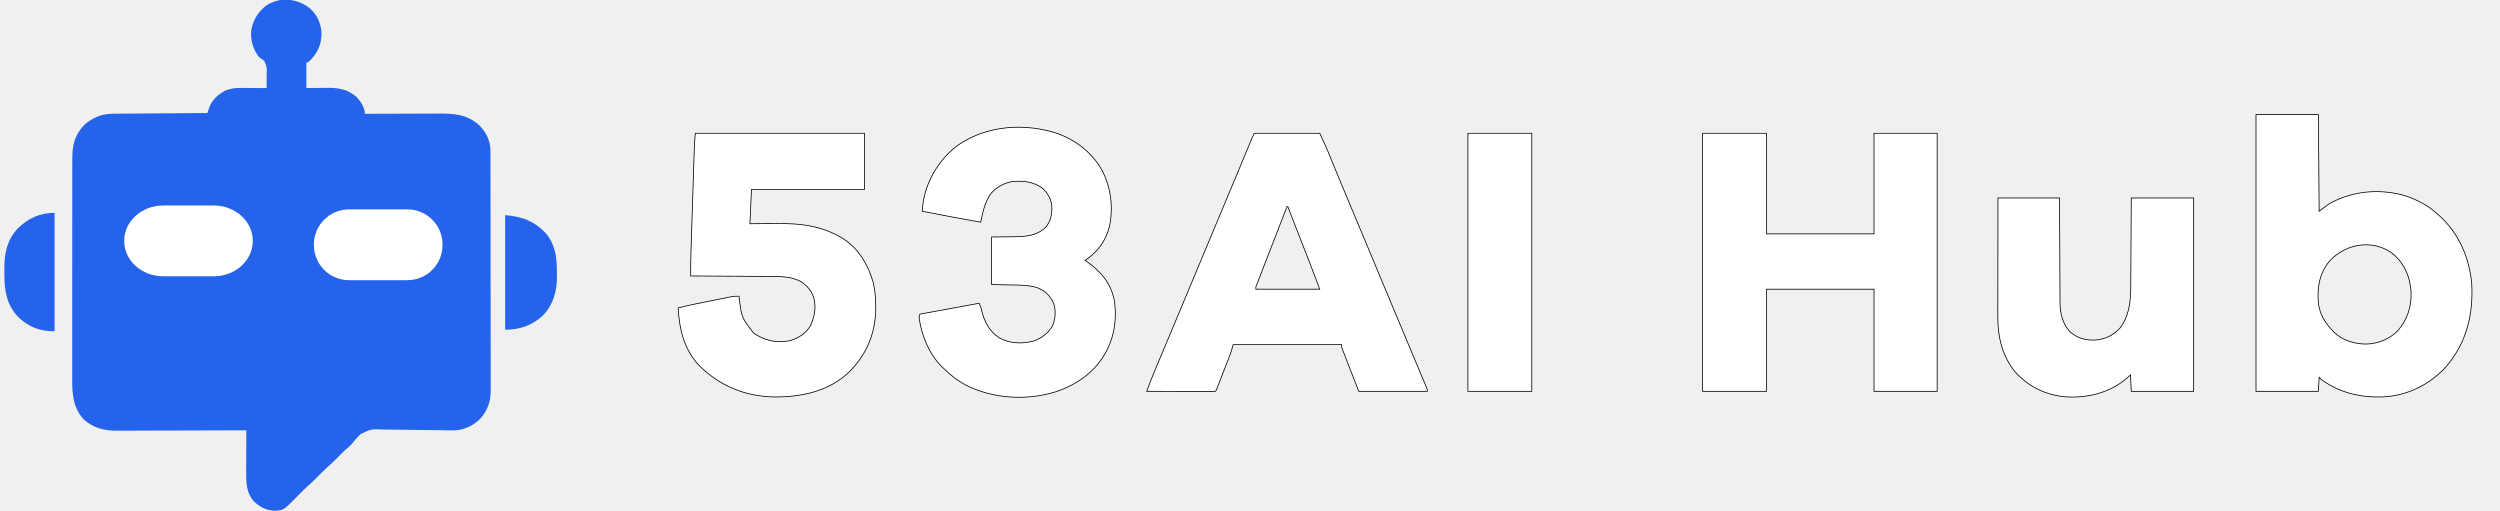
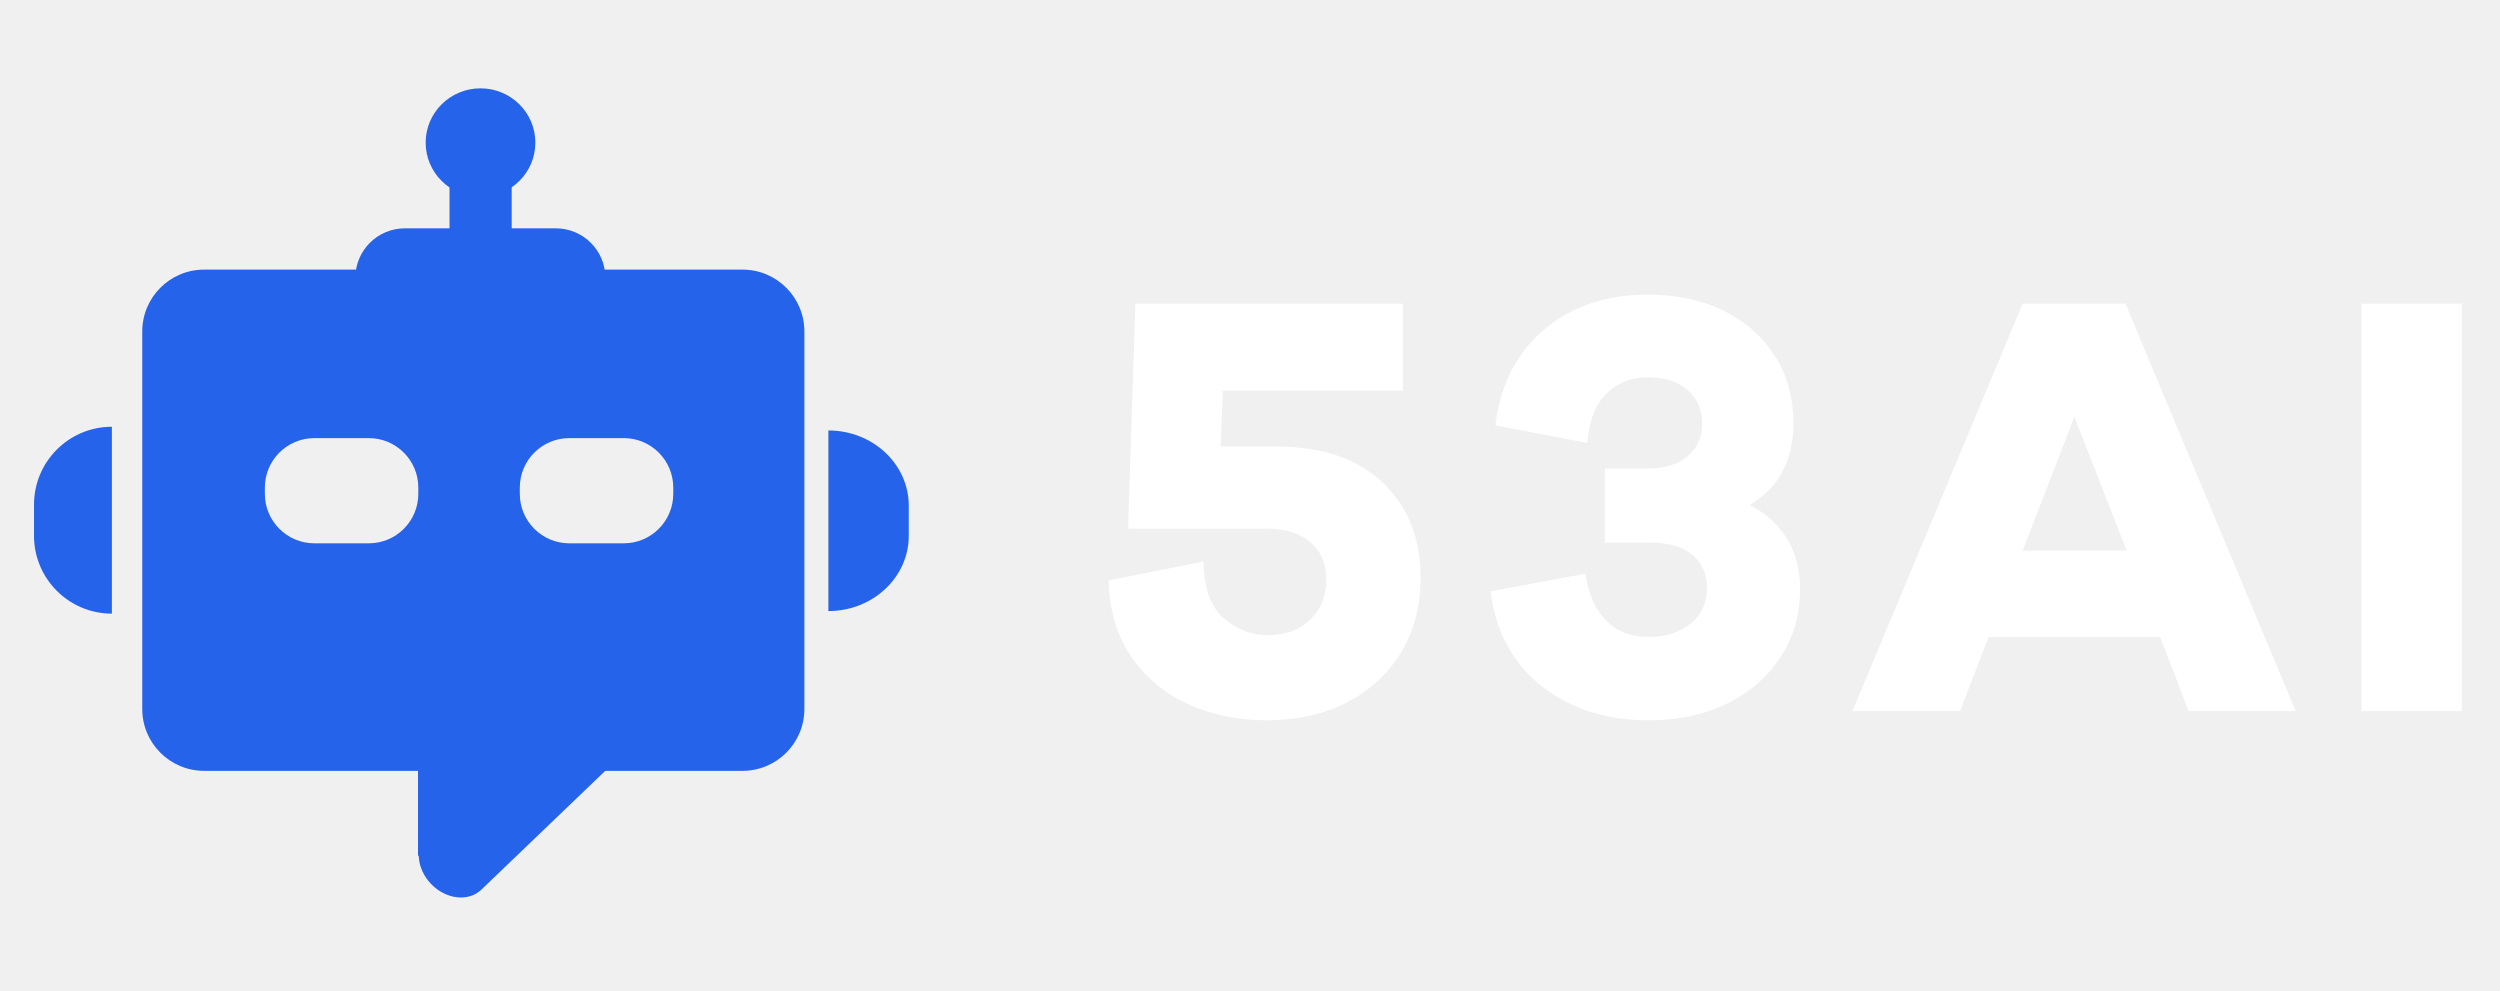
- <svg xmlns="http://www.w3.org/2000/svg" width="3207" height="655" version="1.1">
-   <g>
-     <path id="svg_1" fill="#2563EB" d="m396.129,9.562c9.878,8.098 14.956,18.487 16.254,31.184c0.412,13.43 -3.346,24.321 -12.254,34.363c-3.276,3.406 -3.276,3.406 -5.129,4.891c-0.66,0 -1.32,0 -2,0c0,10.89 0,21.78 0,33c2.893,-0.046 5.785,-0.093 8.766,-0.141c2.84,-0.031 5.68,-0.056 8.52,-0.079c1.955,-0.02 3.91,-0.047 5.865,-0.082c16.287,-0.283 29.267,0.79 41.85,12.302c5.019,5.698 10,13.099 10,21c0.58,-0.003 1.16,-0.006 1.757,-0.008c14.167,-0.067 28.333,-0.116 42.5,-0.147c6.851,-0.015 13.702,-0.036 20.553,-0.071c6.62,-0.033 13.24,-0.051 19.86,-0.058c2.517,-0.006 5.034,-0.016 7.551,-0.033c21.479,-0.133 39.143,0.412 55.555,15.966c7.896,8.354 13.336,19.276 13.357,30.886c0.004,1.133 0.009,2.265 0.014,3.432c-0,1.867 -0,1.867 -0.001,3.772c0.003,1.335 0.007,2.671 0.011,4.006c0.01,3.673 0.014,7.347 0.016,11.02c0.004,3.961 0.013,7.921 0.022,11.882c0.02,9.568 0.03,19.135 0.039,28.703c0.004,4.507 0.01,9.014 0.015,13.522c0.017,14.987 0.032,29.973 0.039,44.96c0.002,3.889 0.004,7.778 0.006,11.667c0,0.967 0.001,1.933 0.001,2.929c0.008,15.65 0.034,31.301 0.066,46.951c0.033,16.073 0.051,32.147 0.054,48.22c0.002,9.022 0.011,18.045 0.036,27.067c0.022,7.686 0.03,15.371 0.02,23.056c-0.005,3.918 -0.003,7.837 0.017,11.755c0.018,3.594 0.017,7.188 0.001,10.782c-0.003,1.902 0.013,3.803 0.03,5.705c-0.102,13.659 -4.547,25.374 -13.775,35.513c-10.22,9.81 -22.053,14.846 -36.157,14.636c-1.598,-0.039 -1.598,-0.039 -3.227,-0.079c-2.367,-0.039 -4.735,-0.078 -7.102,-0.116c-1.87,-0.035 -1.87,-0.035 -3.779,-0.071c-6.653,-0.112 -13.307,-0.148 -19.961,-0.194c-8.445,-0.059 -16.888,-0.14 -25.332,-0.328c-6.179,-0.137 -12.355,-0.208 -18.536,-0.206c-3.26,-0.001 -6.511,-0.043 -9.77,-0.146c-15.653,-0.684 -15.653,-0.684 -29.321,5.917c-3.913,3.686 -7.326,7.682 -10.669,11.884c-2.958,3.48 -6.395,6.309 -9.892,9.226c-1.425,1.366 -2.836,2.747 -4.219,4.156c-0.705,0.713 -1.41,1.426 -2.137,2.16c-0.708,0.721 -1.415,1.441 -2.145,2.184c-4.693,4.779 -9.44,9.372 -14.518,13.74c-3.485,3.094 -6.721,6.434 -9.982,9.76c-3.883,3.959 -7.763,7.851 -11.969,11.469c-4.403,3.793 -8.461,7.887 -12.531,12.031c-20.43,20.802 -20.43,20.802 -29.5,21.5c-1.578,0.124 -1.578,0.124 -3.188,0.25c-10.818,-0.709 -19.796,-5.434 -27.211,-13.238c-8.743,-10.982 -8.893,-23.602 -8.797,-36.984c0.004,-1.534 0.007,-3.068 0.009,-4.602c0.008,-4.01 0.027,-8.019 0.049,-12.029c0.021,-4.103 0.03,-8.206 0.04,-12.308c0.021,-8.029 0.055,-16.059 0.098,-24.088c-1.381,0.006 -1.381,0.006 -2.79,0.011c-22.445,0.088 -44.89,0.155 -67.334,0.196c-10.854,0.021 -21.709,0.049 -32.563,0.095c-9.465,0.04 -18.929,0.066 -28.394,0.075c-5.008,0.005 -10.015,0.017 -15.023,0.047c-4.722,0.027 -9.444,0.035 -14.166,0.03c-1.725,0.001 -3.45,0.009 -5.174,0.024c-16.676,0.142 -30.433,-3.089 -43.242,-14.539c-16.084,-17.44 -14.763,-39.494 -14.69,-61.728c0.009,-3.754 0,-7.508 -0.006,-11.262c-0.009,-7.332 -0.003,-14.664 0.009,-21.997c0.014,-8.553 0.012,-17.107 0.01,-25.66c-0.003,-15.268 0.008,-30.535 0.028,-45.803c0.019,-14.789 0.026,-29.578 0.021,-44.367c-0.006,-16.139 -0.006,-32.278 0.005,-48.417c0.001,-1.723 0.002,-3.446 0.004,-5.169c0.001,-0.848 0.001,-1.695 0.002,-2.568c0.004,-5.952 0.003,-11.904 0.002,-17.855c-0.002,-7.258 0.003,-14.516 0.018,-21.774c0.007,-3.698 0.011,-7.396 0.007,-11.094c-0.005,-4.019 0.006,-8.038 0.018,-12.057c-0.006,-1.73 -0.006,-1.73 -0.011,-3.496c0.057,-10.636 0.712,-21.341 5.772,-30.878c0.347,-0.671 0.694,-1.341 1.051,-2.032c6.825,-12.532 17.171,-19.643 30.422,-23.983c7.444,-1.96 14.73,-1.964 22.388,-2.002c1.845,-0.015 1.845,-0.015 3.727,-0.03c3.355,-0.026 6.71,-0.048 10.065,-0.068c3.513,-0.022 7.025,-0.049 10.538,-0.076c6.644,-0.05 13.288,-0.095 19.931,-0.138c7.567,-0.049 15.134,-0.104 22.701,-0.16c15.559,-0.114 31.117,-0.221 46.676,-0.323c0.257,-0.745 0.514,-1.49 0.778,-2.257c0.346,-0.983 0.693,-1.965 1.05,-2.978c0.339,-0.972 0.679,-1.943 1.028,-2.944c3.8,-9.376 11.953,-16.586 20.894,-20.997c6.849,-2.509 12.991,-3.105 20.219,-3.02c1.381,0.004 1.381,0.004 2.791,0.009c2.914,0.011 5.827,0.036 8.741,0.062c1.987,0.01 3.974,0.019 5.961,0.027c4.846,0.022 9.693,0.056 14.539,0.098c0.08,-4.412 0.1,-8.82 0.067,-13.232c-0.003,-1.497 0.01,-2.995 0.039,-4.492c0.365,-8.931 0.365,-8.931 -3.042,-16.879c-2.271,-1.952 -4.627,-3.659 -7.064,-5.397c-7.49,-10.116 -10.82,-21.331 -9.754,-33.902c2.05,-12.935 8.324,-22.78 18.184,-31.27c17.013,-12.1 39.358,-10.259 55.699,1.734z" />
-     <path stroke="#000000" id="svg_2" fill="#ffffff" d="m2184,171c27.06,0 54.12,0 82,0c0,42.57 0,85.14 0,129c45.54,0 91.08,0 138,0c0,-42.57 0,-85.14 0,-129c26.73,0 53.46,0 81,0c0,109.23 0,218.46 0,331c-26.73,0 -53.46,0 -81,0c0,-43.23 0,-86.46 0,-131c-45.54,0 -91.08,0 -138,0c0,43.23 0,86.46 0,131c-27.06,0 -54.12,0 -82,0c0,-109.23 0,-218.46 0,-331z" />
-     <path stroke="#000000" id="svg_3" fill="#ffffff" d="m2894,147c26.4,0 52.8,0 80,0c0.33,40.92 0.66,81.84 1,124c3.96,-2.97 7.92,-5.94 12,-9c3.043,-1.745 5.899,-3.308 9.062,-4.75c0.805,-0.371 1.611,-0.741 2.44,-1.123c28.893,-12.82 63.378,-13.582 93.06,-2.939c12.134,5.007 23.626,11.018 33.438,19.812c1.259,1.081 1.259,1.081 2.543,2.184c25.973,22.673 40.045,54.364 43.145,88.379c2.357,39.634 -6.726,76.958 -33.271,107.244c-20.743,22.782 -49.223,36.604 -80.041,38.341c-28.958,1.06 -55.647,-5.013 -79.376,-22.148c-0.99,-0.99 -1.98,-1.98 -3,-3c-0.33,5.94 -0.66,11.88 -1,18c-26.4,0 -52.8,0 -80,0c0,-117.15 0,-234.3 0,-355zm94.82,187.309c-13.566,15.998 -16.469,34.328 -14.82,54.691c1.974,14.561 8.792,25.756 19,36c0.812,0.847 0.812,0.847 1.641,1.711c10.894,10.399 26.74,14.819 41.433,14.639c14.362,-0.508 28.558,-6.164 38.97,-16.189c13.004,-14.354 18.786,-31.884 17.859,-51.195c-1.36,-18.342 -7.573,-33.777 -21.086,-46.555c-24.742,-21.173 -61.306,-16.074 -82.996,6.898z" />
-     <path stroke="#000000" id="svg_4" fill="#ffffff" d="m1609,171c27.72,0 55.44,0 84,0c8.032,17.211 8.032,17.211 11.207,25.016c0.544,1.324 0.544,1.324 1.099,2.674c0.772,1.879 1.543,3.759 2.312,5.64c2.083,5.093 4.179,10.18 6.273,15.268c0.427,1.039 0.855,2.078 1.295,3.149c4.251,10.331 8.557,20.639 12.877,30.941c0.369,0.881 0.738,1.761 1.119,2.669c1.864,4.447 3.729,8.893 5.594,13.339c3.704,8.829 7.402,17.661 11.1,26.492c0.368,0.879 0.736,1.758 1.116,2.664c6.444,15.39 12.863,30.791 19.277,46.193c5.939,14.261 11.89,28.518 17.857,42.768c0.368,0.88 0.737,1.759 1.116,2.666c2.586,6.174 5.172,12.348 7.759,18.522c4.811,11.483 9.621,22.967 14.424,34.454c2.102,5.025 4.206,10.05 6.312,15.073c2.344,5.59 4.685,11.182 7.024,16.774c0.906,2.166 1.814,4.331 2.723,6.496c1.262,3.005 2.519,6.012 3.775,9.02c0.38,0.903 0.761,1.806 1.152,2.736c0.343,0.824 0.686,1.648 1.039,2.496c0.301,0.719 0.602,1.437 0.912,2.178c0.638,1.773 0.638,1.773 0.638,3.773c-29.04,0 -58.08,0 -88,0c-3.63,-9.343 -7.26,-18.686 -11,-28.312c-1.723,-4.423 -1.723,-4.423 -3.48,-8.935c-0.903,-2.33 -1.805,-4.66 -2.707,-6.991c-0.475,-1.215 -0.95,-2.431 -1.439,-3.683c-0.447,-1.157 -0.893,-2.314 -1.354,-3.506c-0.391,-1.006 -0.782,-2.012 -1.184,-3.048c-0.835,-2.525 -0.835,-2.525 -0.835,-5.525c-45.87,0 -91.74,0 -139,0c-0.99,3.3 -1.98,6.6 -3,10c-0.662,1.882 -1.347,3.757 -2.069,5.617c-0.377,0.977 -0.754,1.954 -1.142,2.961c-0.397,1.017 -0.794,2.034 -1.203,3.082c-0.415,1.071 -0.83,2.142 -1.258,3.246c-0.871,2.244 -1.743,4.486 -2.617,6.729c-1.344,3.447 -2.68,6.897 -4.016,10.348c-0.849,2.184 -1.697,4.369 -2.547,6.553c-0.401,1.035 -0.802,2.071 -1.215,3.137c-0.371,0.949 -0.741,1.897 -1.123,2.875c-0.326,0.838 -0.653,1.676 -0.989,2.54c-0.821,1.913 -0.821,1.913 -1.821,2.913c-2.739,0.095 -5.452,0.126 -8.192,0.114c-0.858,0 -1.717,0 -2.601,0c-2.852,-0.001 -5.703,-0.009 -8.555,-0.016c-1.972,-0.002 -3.943,-0.003 -5.915,-0.004c-5.2,-0.004 -10.4,-0.014 -15.6,-0.025c-5.302,-0.01 -10.604,-0.015 -15.905,-0.02c-10.411,-0.011 -20.822,-0.028 -31.232,-0.049c3.17,-8.54 6.337,-17.067 9.891,-25.457c0.342,-0.814 0.684,-1.628 1.036,-2.467c1.105,-2.631 2.214,-5.259 3.324,-7.888c0.793,-1.887 1.586,-3.773 2.379,-5.66c1.641,-3.906 3.284,-7.812 4.928,-11.717c3.455,-8.211 6.892,-16.43 10.33,-24.648c1.873,-4.477 3.747,-8.954 5.621,-13.431c0.372,-0.888 0.743,-1.776 1.126,-2.691c2.229,-5.325 4.459,-10.649 6.689,-15.974c8.245,-19.681 16.474,-39.368 24.676,-59.066c6.361,-15.277 12.733,-30.549 19.125,-45.812c0.368,-0.88 0.737,-1.759 1.116,-2.666c2.954,-7.053 5.908,-14.105 8.863,-21.157c2.22,-5.299 4.44,-10.598 6.659,-15.897c0.737,-1.76 1.474,-3.52 2.212,-5.28c4.524,-10.802 9.036,-21.609 13.533,-32.422c0.459,-1.104 0.919,-2.209 1.392,-3.346c2.245,-5.395 4.488,-10.791 6.728,-16.188c0.811,-1.951 1.623,-3.902 2.434,-5.853c0.37,-0.893 0.74,-1.785 1.121,-2.705c0.343,-0.824 0.686,-1.647 1.039,-2.496c0.297,-0.714 0.593,-1.428 0.899,-2.164c0.889,-2.037 1.885,-4.026 2.879,-6.014zm42,94c-10.104,25.803 -20.123,51.638 -30.089,77.495c-0.708,1.836 -1.416,3.673 -2.124,5.509c-0.872,2.262 -1.744,4.524 -2.615,6.787c-0.584,1.515 -0.584,1.515 -1.179,3.06c-0.338,0.878 -0.676,1.756 -1.025,2.66c-0.669,1.719 -1.368,3.427 -2.093,5.124c-1.049,2.414 -1.049,2.414 -0.875,5.366c27.06,0 54.12,0 82,0c-6.811,-18.248 -6.811,-18.248 -13.832,-36.41c-0.399,-1.016 -0.799,-2.031 -1.21,-3.078c-0.833,-2.119 -1.667,-4.237 -2.502,-6.355c-2.178,-5.527 -4.35,-11.057 -6.523,-16.587c-0.425,-1.082 -0.85,-2.164 -1.289,-3.279c-3.659,-9.316 -7.288,-18.643 -10.895,-27.979c-0.252,-0.653 -0.505,-1.306 -0.765,-1.98c-1.33,-3.444 -2.659,-6.888 -3.985,-10.333c-0.33,0 -0.66,0 -1,0z" />
-     <path stroke="#000000" id="svg_5" fill="#ffffff" d="m892,171c71.61,0 143.22,0 217,0c0,23.76 0,47.52 0,72c-47.85,0 -95.7,0 -145,0c-0.66,14.52 -1.32,29.04 -2,44c4.255,-0.035 8.51,-0.07 12.895,-0.105c3.45,-0.019 6.901,-0.036 10.351,-0.05c3.611,-0.016 7.221,-0.036 10.831,-0.071c28.746,-0.268 54.428,2.104 79.923,16.226c0.963,0.509 1.926,1.018 2.918,1.543c21.306,12.242 34.721,34.61 41.223,57.68c2.346,10.311 3.249,20.199 3.234,30.777c-0.001,0.677 -0.001,1.354 -0.002,2.052c-0.119,32.237 -11.281,59.3 -34.109,82.121c-26.105,25.103 -61.889,32.427 -96.928,32.038c-37.09,-0.915 -69.391,-14.308 -95.582,-40.453c-19.106,-20.335 -25.552,-46.776 -26.754,-73.758c8.646,-2.248 17.328,-4.162 26.086,-5.918c1.314,-0.265 2.627,-0.529 3.941,-0.794c2.727,-0.549 5.455,-1.096 8.183,-1.641c3.484,-0.697 6.967,-1.402 10.449,-2.108c2.702,-0.547 5.404,-1.089 8.107,-1.629c1.905,-0.382 3.809,-0.769 5.713,-1.157c1.162,-0.231 2.324,-0.461 3.521,-0.699c1.016,-0.204 2.033,-0.408 3.08,-0.619c3.016,-0.45 5.874,-0.512 8.919,-0.435c0.105,0.86 0.105,0.86 0.212,1.737c3.103,25.585 3.103,25.585 18.538,45.575c14.031,9.51 28.359,12.905 45.043,10.035c11.168,-2.838 20.747,-8.617 27.207,-18.348c5.863,-11.695 8.313,-24.492 4.875,-37.375c-3.552,-9.916 -9.944,-17.088 -19.324,-21.875c-9.697,-4.141 -19.339,-5.048 -29.793,-5.069c-1.182,-0.01 -2.363,-0.02 -3.581,-0.03c-3.874,-0.031 -7.748,-0.048 -11.622,-0.065c-2.699,-0.018 -5.397,-0.038 -8.096,-0.059c-6.357,-0.047 -12.714,-0.083 -19.07,-0.117c-7.243,-0.038 -14.486,-0.088 -21.729,-0.138c-14.886,-0.103 -29.773,-0.192 -44.659,-0.273c-0.054,-11.006 0.08,-21.983 0.443,-32.984c0.048,-1.512 0.095,-3.023 0.143,-4.535c0.128,-4.047 0.259,-8.094 0.391,-12.141c0.11,-3.397 0.219,-6.795 0.328,-10.192c0.256,-8.016 0.516,-16.033 0.777,-24.049c0.268,-8.239 0.532,-16.479 0.794,-24.719c0.226,-7.112 0.455,-14.224 0.685,-21.336c0.137,-4.232 0.274,-8.463 0.408,-12.695c0.126,-3.975 0.255,-7.949 0.387,-11.923c0.047,-1.45 0.094,-2.9 0.139,-4.35c0.062,-1.994 0.129,-3.989 0.196,-5.983c0.036,-1.111 0.072,-2.222 0.109,-3.366c0.265,-4.918 0.755,-9.822 1.201,-14.727z" />
-     <path stroke="#000000" id="svg_6" fill="#ffffff" d="m1341,167c0.981,0.209 0.981,0.209 1.982,0.422c27.2,5.917 52.176,22.219 67.514,45.603c14.195,22.789 18.333,51.762 12.597,77.916c-4.675,18.526 -15.258,32.502 -31.094,43.059c0.678,0.473 1.356,0.946 2.055,1.434c18.432,13.097 31.326,28.085 35.564,50.757c2.814,20.716 0.609,41.976 -8.618,60.809c-0.429,0.897 -0.859,1.794 -1.301,2.719c-13.58,26.625 -37.969,43.904 -65.847,52.976c-37.017,11.486 -79.946,8.845 -114.709,-8.556c-10.099,-5.366 -18.952,-12.181 -27.143,-20.139c-1.025,-0.932 -1.025,-0.932 -2.07,-1.883c-17.398,-16.306 -28.083,-41.733 -30.93,-65.117c0.495,-1.98 0.495,-1.98 1,-4c25.08,-4.62 50.16,-9.24 76,-14c1.889,3.778 2.78,6.917 3.75,11c3.52,13.73 9.956,25.622 22.188,33.438c14.009,7.653 29.842,7.928 45.027,3.746c9.478,-3.491 18.091,-10.191 23.102,-19.074c4.005,-8.9 4.732,-20.322 1.309,-29.484c-4.647,-9.842 -10.718,-15.623 -20.926,-19.625c-8.649,-2.798 -17.486,-3.144 -26.516,-3.316c-1.225,-0.028 -1.225,-0.028 -2.474,-0.057c-3.007,-0.068 -6.014,-0.128 -9.022,-0.19c-10.117,-0.217 -10.117,-0.217 -20.438,-0.438c0,-20.13 0,-40.26 0,-61c22.188,-0.25 22.188,-0.25 29.106,-0.298c14.867,-0.194 28.383,-1.108 39.894,-11.702c7.036,-8.265 8.481,-16.593 8.312,-27.273c-0.776,-9.249 -5.276,-17.323 -12.242,-23.414c-11.535,-8.45 -25.234,-9.732 -39.07,-8.312c-11.301,2.134 -21.824,8.108 -28.508,17.559c-4.909,8.032 -7.509,16.293 -9.492,25.441c-0.36,1.623 -0.721,3.245 -1.082,4.867c-0.306,1.378 -0.612,2.755 -0.918,4.133c-25.061,-4.343 -50.027,-9.181 -75,-14c0.149,-1.58 0.3,-3.16 0.452,-4.739c0.084,-0.88 0.168,-1.76 0.254,-2.666c3.294,-29.159 19.361,-56.786 42.115,-75.057c14.008,-10.537 30.163,-17.572 47.178,-21.537c0.697,-0.164 1.394,-0.327 2.112,-0.496c21.254,-4.724 44.686,-4.256 65.888,0.496z" />
-     <path stroke="#000000" id="svg_7" fill="#ffffff" d="m2563,254c26.07,0 52.14,0 79,0c0.037,10.34 0.075,20.679 0.113,31.332c0.03,6.558 0.061,13.116 0.096,19.674c0.054,10.405 0.106,20.809 0.137,31.214c0.023,7.579 0.057,15.157 0.102,22.736c0.024,4.009 0.043,8.019 0.049,12.028c0.006,3.781 0.026,7.563 0.057,11.344c0.013,2.034 0.011,4.068 0.009,6.102c0.137,13.464 3.283,26.796 12.648,36.977c9.415,8.387 19.648,11.172 32.008,10.875c12.777,-0.95 23.161,-5.655 31.969,-15.031c11.853,-14.714 14.097,-34.219 14.131,-52.476c0.01,-1.25 0.02,-2.501 0.03,-3.789c0.025,-3.383 0.042,-6.767 0.055,-10.15c0.016,-3.553 0.043,-7.105 0.068,-10.658c0.047,-6.707 0.083,-13.415 0.117,-20.122c0.046,-9.078 0.106,-18.156 0.166,-27.234c0.094,-14.274 0.167,-28.547 0.244,-42.821c26.4,0 52.8,0 80,0c0,81.84 0,163.68 0,248c-26.4,0 -52.8,0 -80,0c-0.33,-6.93 -0.66,-13.86 -1,-21c-1.65,1.464 -3.3,2.929 -5,4.438c-22.089,18.729 -50.498,25.524 -79,23.562c-25.207,-2.38 -47.04,-13.102 -64,-32c-16.639,-20.215 -22.35,-45.282 -22.227,-70.876c0.001,-1.667 0,-3.334 -0.001,-5c-0.001,-4.489 0.011,-8.978 0.025,-13.466c0.013,-4.705 0.014,-9.409 0.016,-14.114c0.006,-8.893 0.023,-17.785 0.043,-26.678c0.027,-12.028 0.037,-24.056 0.049,-36.084c0.019,-18.928 0.059,-37.855 0.095,-56.782z" />
-     <path stroke="#000000" id="svg_8" fill="#ffffff" d="m1883,171c27.06,0 54.12,0 82,0c0,109.23 0,218.46 0,331c-27.06,0 -54.12,0 -82,0c0,-109.23 0,-218.46 0,-331z" />
-     <path id="svg_9" fill="#2563EB" d="m70,273c0,50.16 0,100.32 0,152c-18.181,0 -32.735,-5.165 -45.989,-17.723c-15.276,-15.318 -18.386,-34.058 -18.382,-54.67c-0.004,-2.706 -0.041,-5.41 -0.079,-8.115c-0.125,-19.292 3.525,-36.936 17.214,-51.332c12.984,-13.153 28.685,-20.161 47.236,-20.161z" />
-     <path id="svg_10" fill="#2563EB" d="m648,276c21.245,1.634 37.344,7.461 52,23c12.073,14.221 14.374,30.359 14.371,48.332c0.004,2.335 0.041,4.668 0.079,7.002c0.144,19.104 -4.525,36.33 -18.078,50.455c-13.665,12.742 -29.971,18.211 -48.371,18.211c0,-48.51 0,-97.02 0,-147z" />
-     <rect rx="50" id="svg_11" height="90.798" width="165.002" y="263.61" x="159.295" fill="#ffffff" />
-     <rect stroke="null" rx="45" id="svg_12" height="90.798" width="165.002" y="268.61" x="402.68" fill="#ffffff" />
+ <svg xmlns="http://www.w3.org/2000/svg" id="logo" width="202" height="80" viewBox="0 0 2020 800">
+   <defs>
+     <style>
+       .cls-1, .cls-2 {
+         fill: #2563eb;
+       }
+ 
+       .cls-1, .cls-3 {
+         fill-rule: evenodd;
+       }
+ 
+       .cls-3 {
+         fill: #fff;
+       }
+     </style>
+   </defs>
+   <g id="icon_拷贝" data-name="icon 拷贝">
+     <path id="圆角矩形_15_拷贝" data-name="圆角矩形 15 拷贝" class="cls-1" d="M164.937,217.844h435a50,50,0,0,1,50,50v305a50,50,0,0,1-50,50h-435a50,50,0,0,1-50-50v-305A50,50,0,0,1,164.937,217.844ZM460,354h44a40,40,0,0,1,40,40v5a40,40,0,0,1-40,40H460a40,40,0,0,1-40-40v-5A40,40,0,0,1,460,354Zm-206,0h44a40,40,0,0,1,40,40v5a40,40,0,0,1-40,40H254a40,40,0,0,1-40-40v-5A40,40,0,0,1,254,354Z" />
+     <rect id="圆角矩形_11" data-name="圆角矩形 11" class="cls-2" x="337.75" y="553.844" width="62.781" height="138.437" rx="1.94" ry="1.94" />
+     <path id="圆角矩形_11_拷贝" data-name="圆角矩形 11 拷贝" class="cls-1" d="M491.613,576.778c12.026,12.539,13.334,30.8,2.92,40.791l-105.6,101.285c-10.415,9.989-28.607,7.922-40.634-4.617s-13.334-30.8-2.92-40.79l105.6-101.286C461.394,562.172,479.586,564.239,491.613,576.778Z" />
+     <rect id="圆角矩形_10" data-name="圆角矩形 10" class="cls-2" x="287.125" y="184.5" width="202" height="88" rx="40" ry="40" />
+     <rect id="矩形_2" data-name="矩形 2" class="cls-2" x="363.219" y="146.344" width="50.219" height="125.75" />
+     <ellipse id="椭圆_7" data-name="椭圆 7" class="cls-2" cx="388.25" cy="115.25" rx="44.312" ry="43.875" />
+     <path id="圆角矩形_14_拷贝" data-name="圆角矩形 14 拷贝" class="cls-1" d="M90.4,344.818a62.919,62.919,0,0,0-62.919,62.919v25.168A62.919,62.919,0,0,0,90.4,495.824" />
+     <path id="圆角矩形_14_拷贝_2" data-name="圆角矩形 14 拷贝 2" class="cls-1" d="M669.332,347.811c35.87,0,64.948,27.224,64.948,60.807v24.323c0,33.583-29.078,60.808-64.948,60.808" />
  </g>
+   <path id="_53AI" data-name="53AI" class="cls-3" d="M988.139,315.649H1133.59v-70.27H917.378l-5.9,181.818H1024.5q21.615,0,34.4,11.056t12.78,29.73q0,20.156-13.02,32.678-13.035,12.531-34.16,12.531-20.145,0-35.869-13.759t-16.216-45.7l-76.659,15.234q0.98,36.855,18.673,62.162a110.31,110.31,0,0,0,46.192,38.083q28.494,12.774,62.409,12.777,37.83,0,65.85-14.742,28-14.742,43.49-40.541,15.465-25.8,15.47-59.705,0-48.153-30.71-77.15t-85.26-28.992h-45.7Zm460.931,26.044q0-30.462-14.74-53.808t-41.28-36.609q-26.535-13.267-61.92-13.268-33.42,0-59.7,12.776a109.766,109.766,0,0,0-42.76,36.364q-16.47,23.587-20.39,56.511l74.2,14.25q2.46-27.514,15.97-40.294t33.17-12.777q20.145,0,31.94,10.32t11.8,27.518q0,15.732-11.55,25.8t-32.68,10.073h-34.4V438.5h37.84q21.615,0,33.17,10.074,11.535,10.077,11.55,26.29,0,18.185-13.27,28.992t-33.91,10.811q-21.63,0-34.64-13.513t-16.46-37.593l-76.66,14.251q3.93,31.949,20.88,55.283,16.965,23.344,44.48,36.117t61.91,12.777q36.36,0,63.88-13.514t43.25-37.592q15.72-24.07,15.72-55.037,0-23.091-10.56-40.54-10.575-17.437-30.22-27.273,35.37-20.638,35.38-66.339h0Zm268.3-96.314h-83.05L1496.73,574.617h86.98l23.09-59.951h138.58l23.09,59.951h86.49Zm-83.05,199.508,41.77-108.108,42.26,108.108h-84.03Zm354.79-199.508h-81.08V574.617h81.08V245.379Z" />
</svg>
